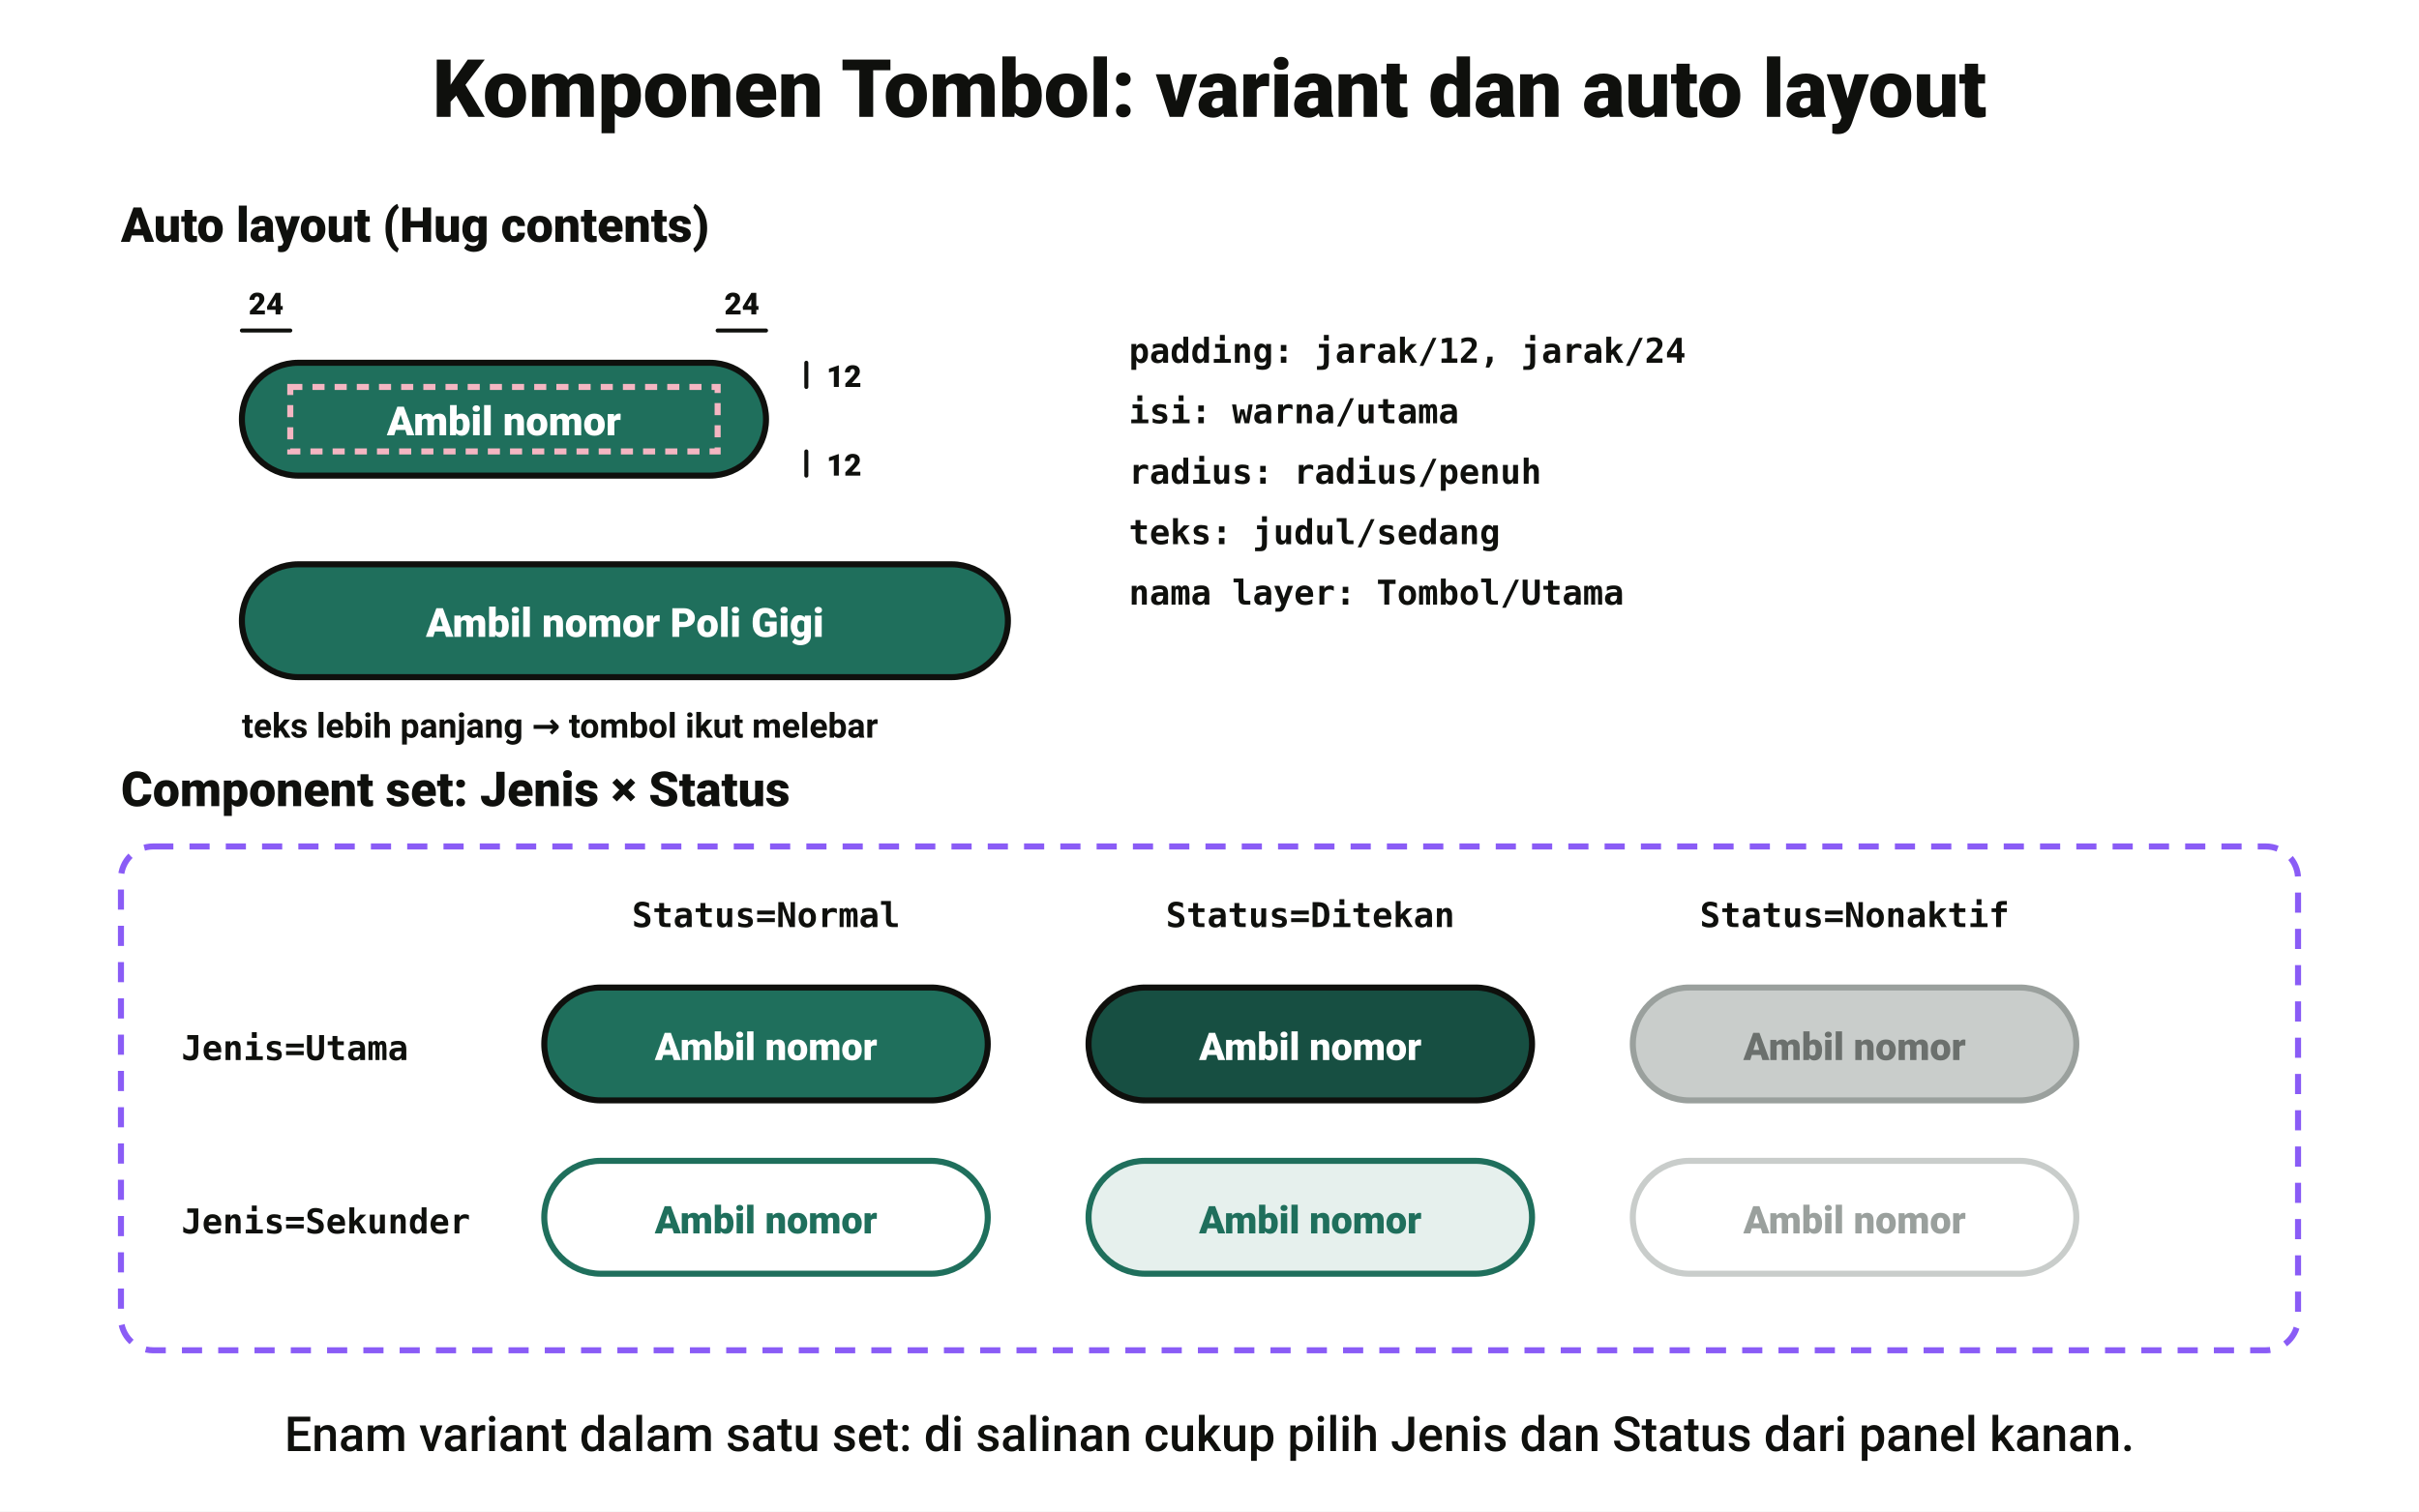
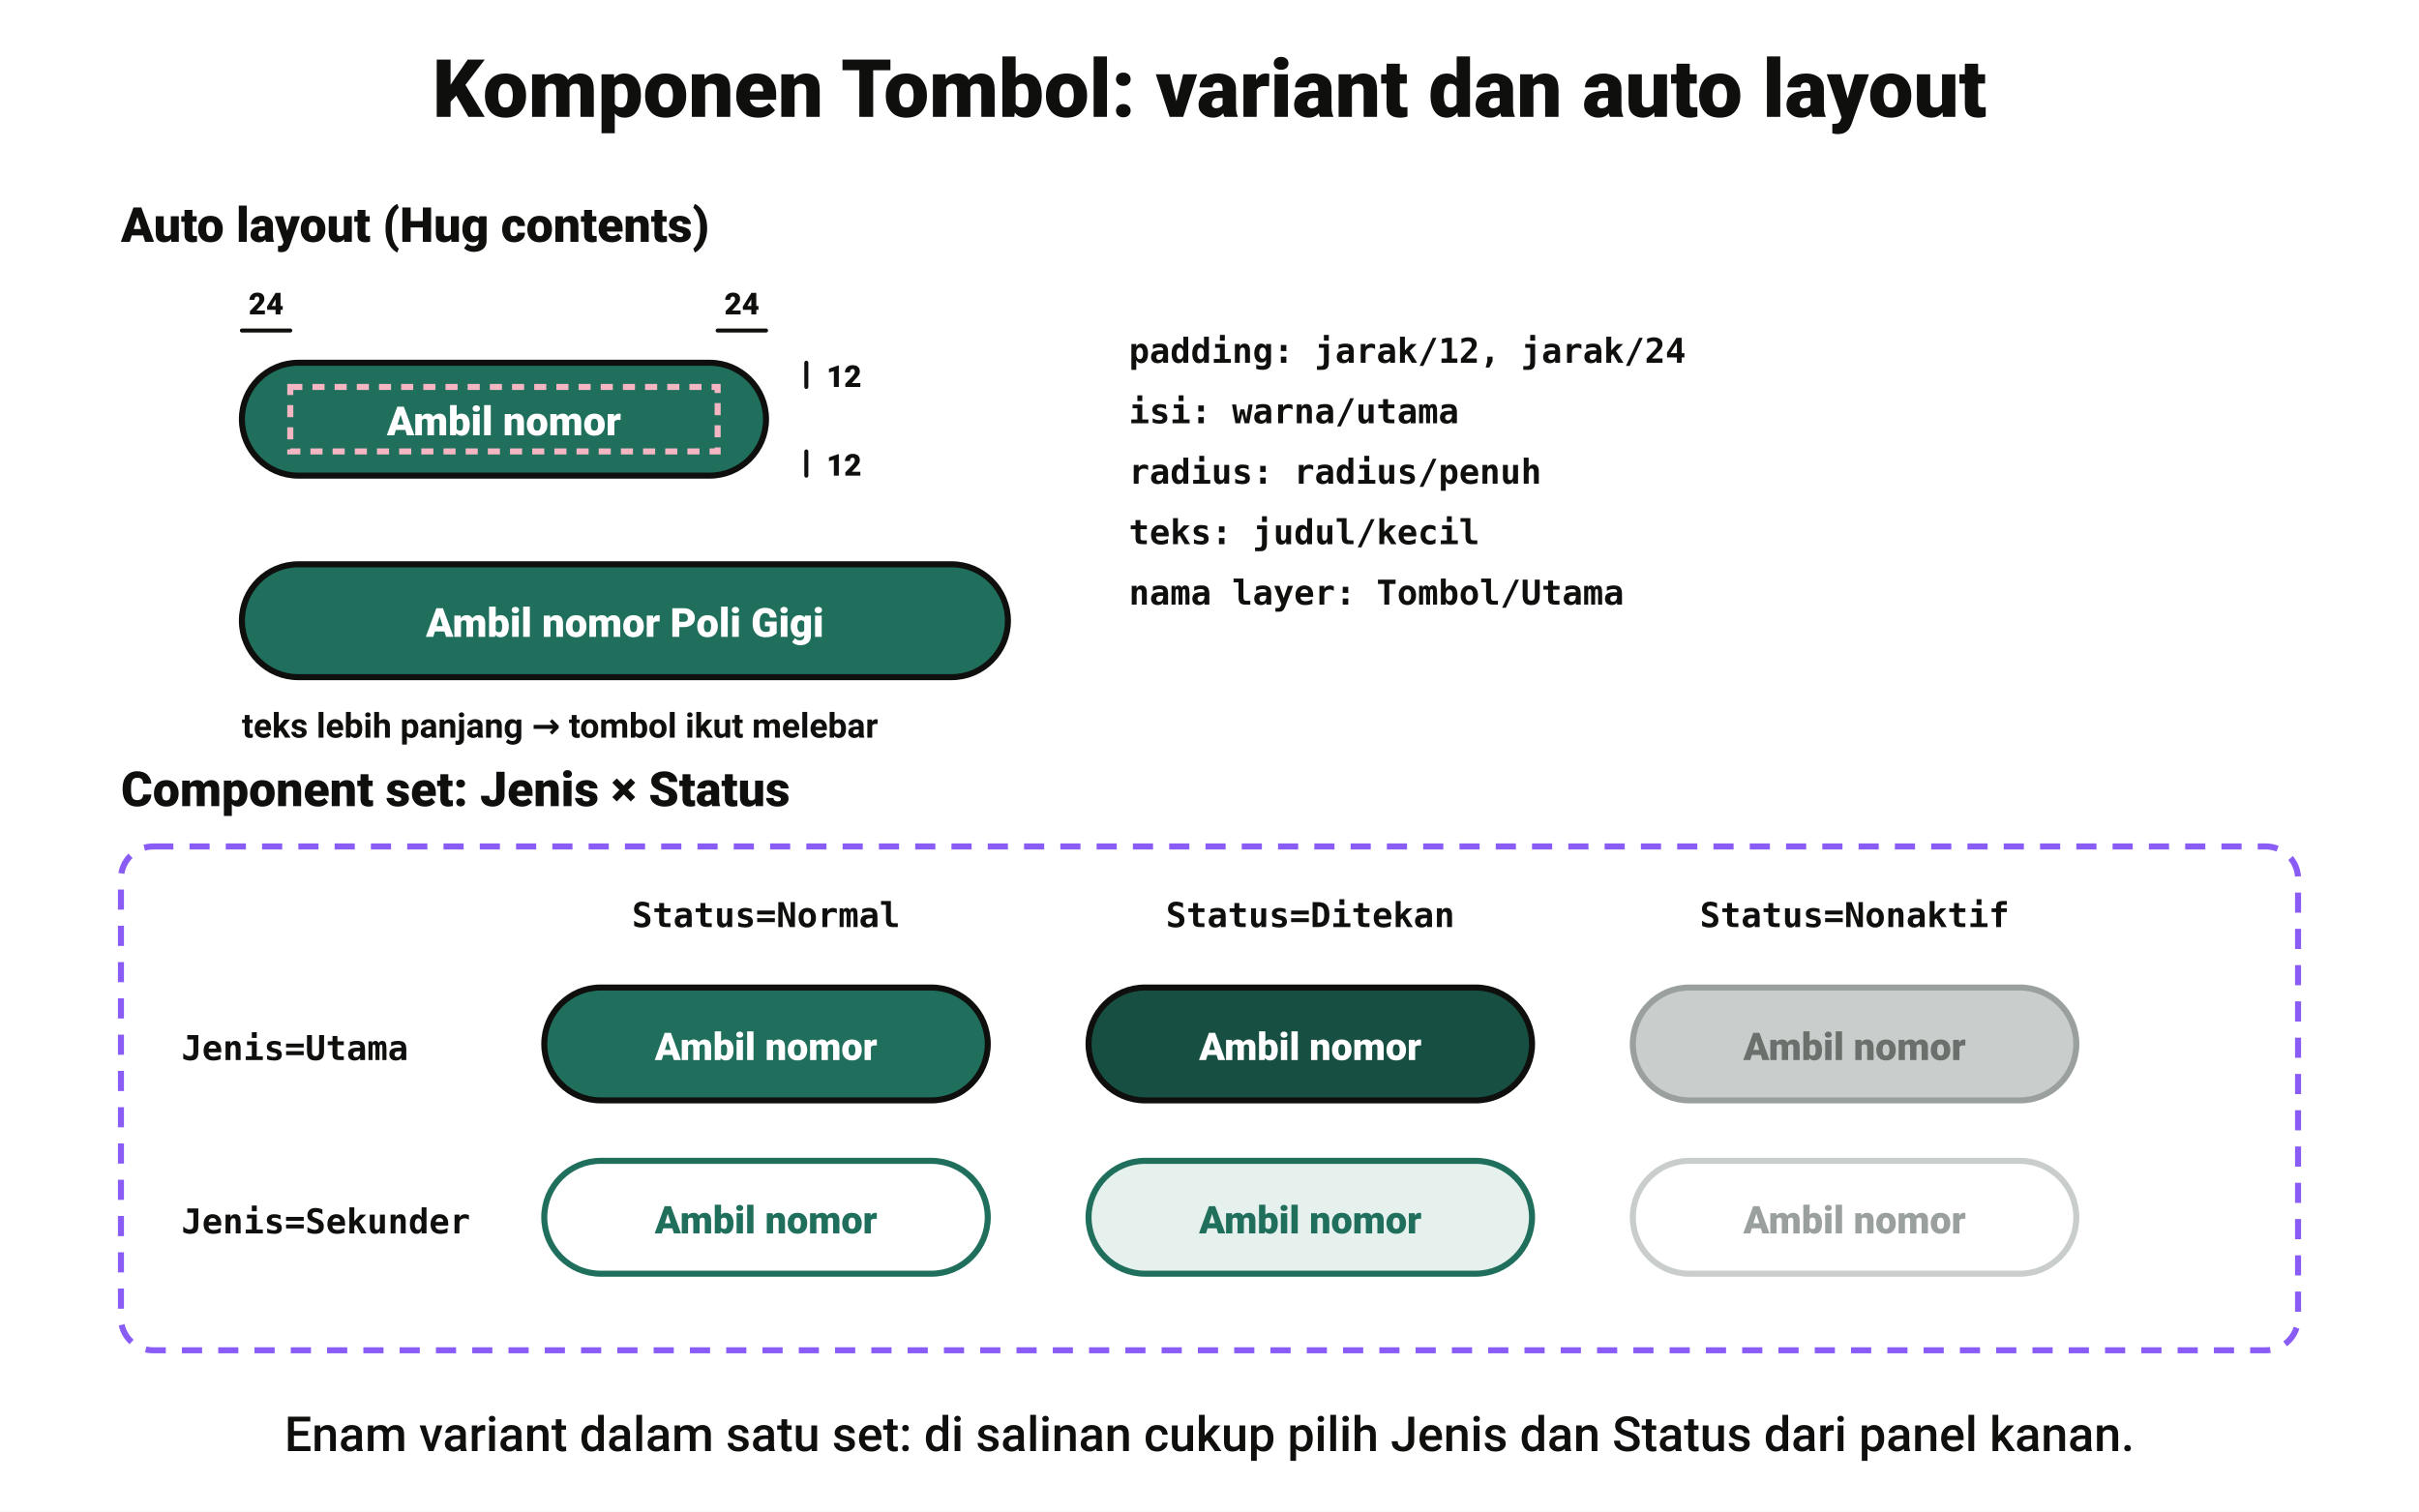
<svg xmlns="http://www.w3.org/2000/svg" viewBox="0 0 1200 750" width="1200" height="750" role="img" aria-labelledby="t" font-family="system-ui, 'Segoe UI', Roboto, sans-serif">
  <defs>
    <marker id="ah" markerWidth="14" markerHeight="14" refX="11" refY="7" orient="auto" markerUnits="userSpaceOnUse">
      <path d="M0 0L14 7L0 14z" fill="#0f100d" />
    </marker>
  </defs>
  <rect width="1200" height="750" fill="#ffffff" />
  <text x="600" y="58" font-size="40" font-weight="800" text-anchor="middle" fill="#0f100d">Komponen Tombol: variant dan auto layout</text>
  <text x="60" y="120" font-size="24" font-weight="800" text-anchor="start" fill="#0f100d">Auto layout (Hug contents)</text>
  <rect x="120" y="180" width="260" height="56" rx="28" fill="#1f6f5c" stroke="#0f100d" stroke-width="3" />
  <text x="250" y="216" font-size="20" font-weight="800" text-anchor="middle" fill="#ffffff">Ambil nomor</text>
  <rect x="144" y="192" width="212" height="32" fill="none" stroke="#f4b6c2" stroke-width="3" stroke-dasharray="6 5" />
  <line x1="120" y1="164" x2="144" y2="164" stroke="#0f100d" stroke-width="2" stroke-linecap="round" />
  <text x="132" y="156" font-size="15" font-weight="800" text-anchor="middle" fill="#0f100d">24</text>
  <line x1="356" y1="164" x2="380" y2="164" stroke="#0f100d" stroke-width="2" stroke-linecap="round" />
  <text x="368" y="156" font-size="15" font-weight="800" text-anchor="middle" fill="#0f100d">24</text>
  <line x1="400" y1="180" x2="400" y2="192" stroke="#0f100d" stroke-width="2" stroke-linecap="round" />
  <text x="410" y="192" font-size="15" font-weight="800" text-anchor="start" fill="#0f100d">12</text>
  <line x1="400" y1="224" x2="400" y2="236" stroke="#0f100d" stroke-width="2" stroke-linecap="round" />
  <text x="410" y="236" font-size="15" font-weight="800" text-anchor="start" fill="#0f100d">12</text>
  <rect x="120" y="280" width="380" height="56" rx="28" fill="#1f6f5c" stroke="#0f100d" stroke-width="3" />
  <text x="310" y="316" font-size="20" font-weight="800" text-anchor="middle" fill="#ffffff">Ambil nomor Poli Gigi</text>
  <text x="120" y="366" font-size="17" font-weight="700" text-anchor="start" fill="#0f100d">teks lebih panjang → tombol ikut melebar</text>
  <text x="560" y="180" font-size="17" font-weight="600" text-anchor="start" fill="#0f100d" font-family="ui-monospace, Menlo, Consolas, monospace">padding: jarak/12, jarak/24</text>
  <text x="560" y="210" font-size="17" font-weight="600" text-anchor="start" fill="#0f100d" font-family="ui-monospace, Menlo, Consolas, monospace">isi: warna/utama</text>
  <text x="560" y="240" font-size="17" font-weight="600" text-anchor="start" fill="#0f100d" font-family="ui-monospace, Menlo, Consolas, monospace">radius: radius/penuh</text>
-   <text x="560" y="270" font-size="17" font-weight="600" text-anchor="start" fill="#0f100d" font-family="ui-monospace, Menlo, Consolas, monospace">teks: judul/sedang</text>
+   <text x="560" y="270" font-size="17" font-weight="600" text-anchor="start" fill="#0f100d" font-family="ui-monospace, Menlo, Consolas, monospace">teks: judul/kecil</text>
  <text x="560" y="300" font-size="17" font-weight="600" text-anchor="start" fill="#0f100d" font-family="ui-monospace, Menlo, Consolas, monospace">nama layer: Tombol/Utama</text>
  <text x="60" y="400" font-size="24" font-weight="800" text-anchor="start" fill="#0f100d">Component set: Jenis × Status</text>
  <rect x="60" y="420" width="1080" height="250" rx="16" fill="none" stroke="#8a5cf6" stroke-width="3" stroke-dasharray="10 8" />
  <text x="380" y="460" font-size="17" font-weight="800" text-anchor="middle" fill="#0f100d" font-family="ui-monospace, Menlo, Consolas, monospace">Status=Normal</text>
  <text x="650" y="460" font-size="17" font-weight="800" text-anchor="middle" fill="#0f100d" font-family="ui-monospace, Menlo, Consolas, monospace">Status=Ditekan</text>
  <text x="920" y="460" font-size="17" font-weight="800" text-anchor="middle" fill="#0f100d" font-family="ui-monospace, Menlo, Consolas, monospace">Status=Nonaktif</text>
  <text x="90" y="526" font-size="17" font-weight="800" text-anchor="start" fill="#0f100d" font-family="ui-monospace, Menlo, Consolas, monospace">Jenis=Utama</text>
  <rect x="270" y="490" width="220" height="56" rx="28" fill="#1f6f5c" stroke="#0f100d" stroke-width="3" />
  <text x="380" y="526" font-size="19" font-weight="800" text-anchor="middle" fill="#ffffff">Ambil nomor</text>
  <rect x="540" y="490" width="220" height="56" rx="28" fill="#174f42" stroke="#0f100d" stroke-width="3" />
  <text x="650" y="526" font-size="19" font-weight="800" text-anchor="middle" fill="#ffffff">Ambil nomor</text>
  <rect x="810" y="490" width="220" height="56" rx="28" fill="#c9cdcb" stroke="#9aa09d" stroke-width="3" />
  <text x="920" y="526" font-size="19" font-weight="800" text-anchor="middle" fill="#6b706d">Ambil nomor</text>
  <text x="90" y="612" font-size="17" font-weight="800" text-anchor="start" fill="#0f100d" font-family="ui-monospace, Menlo, Consolas, monospace">Jenis=Sekunder</text>
  <rect x="270" y="576" width="220" height="56" rx="28" fill="#ffffff" stroke="#1f6f5c" stroke-width="3" />
  <text x="380" y="612" font-size="19" font-weight="800" text-anchor="middle" fill="#1f6f5c">Ambil nomor</text>
  <rect x="540" y="576" width="220" height="56" rx="28" fill="#e6f0ed" stroke="#1f6f5c" stroke-width="3" />
  <text x="650" y="612" font-size="19" font-weight="800" text-anchor="middle" fill="#1f6f5c">Ambil nomor</text>
  <rect x="810" y="576" width="220" height="56" rx="28" fill="#ffffff" stroke="#c9cdcb" stroke-width="3" />
  <text x="920" y="612" font-size="19" font-weight="800" text-anchor="middle" fill="#9aa09d">Ambil nomor</text>
  <text x="600" y="720" font-size="24" font-weight="500" text-anchor="middle" fill="#0f100d">Enam variant dalam satu set: di salinan cukup pilih Jenis dan Status dari panel kanan.</text>
</svg>
